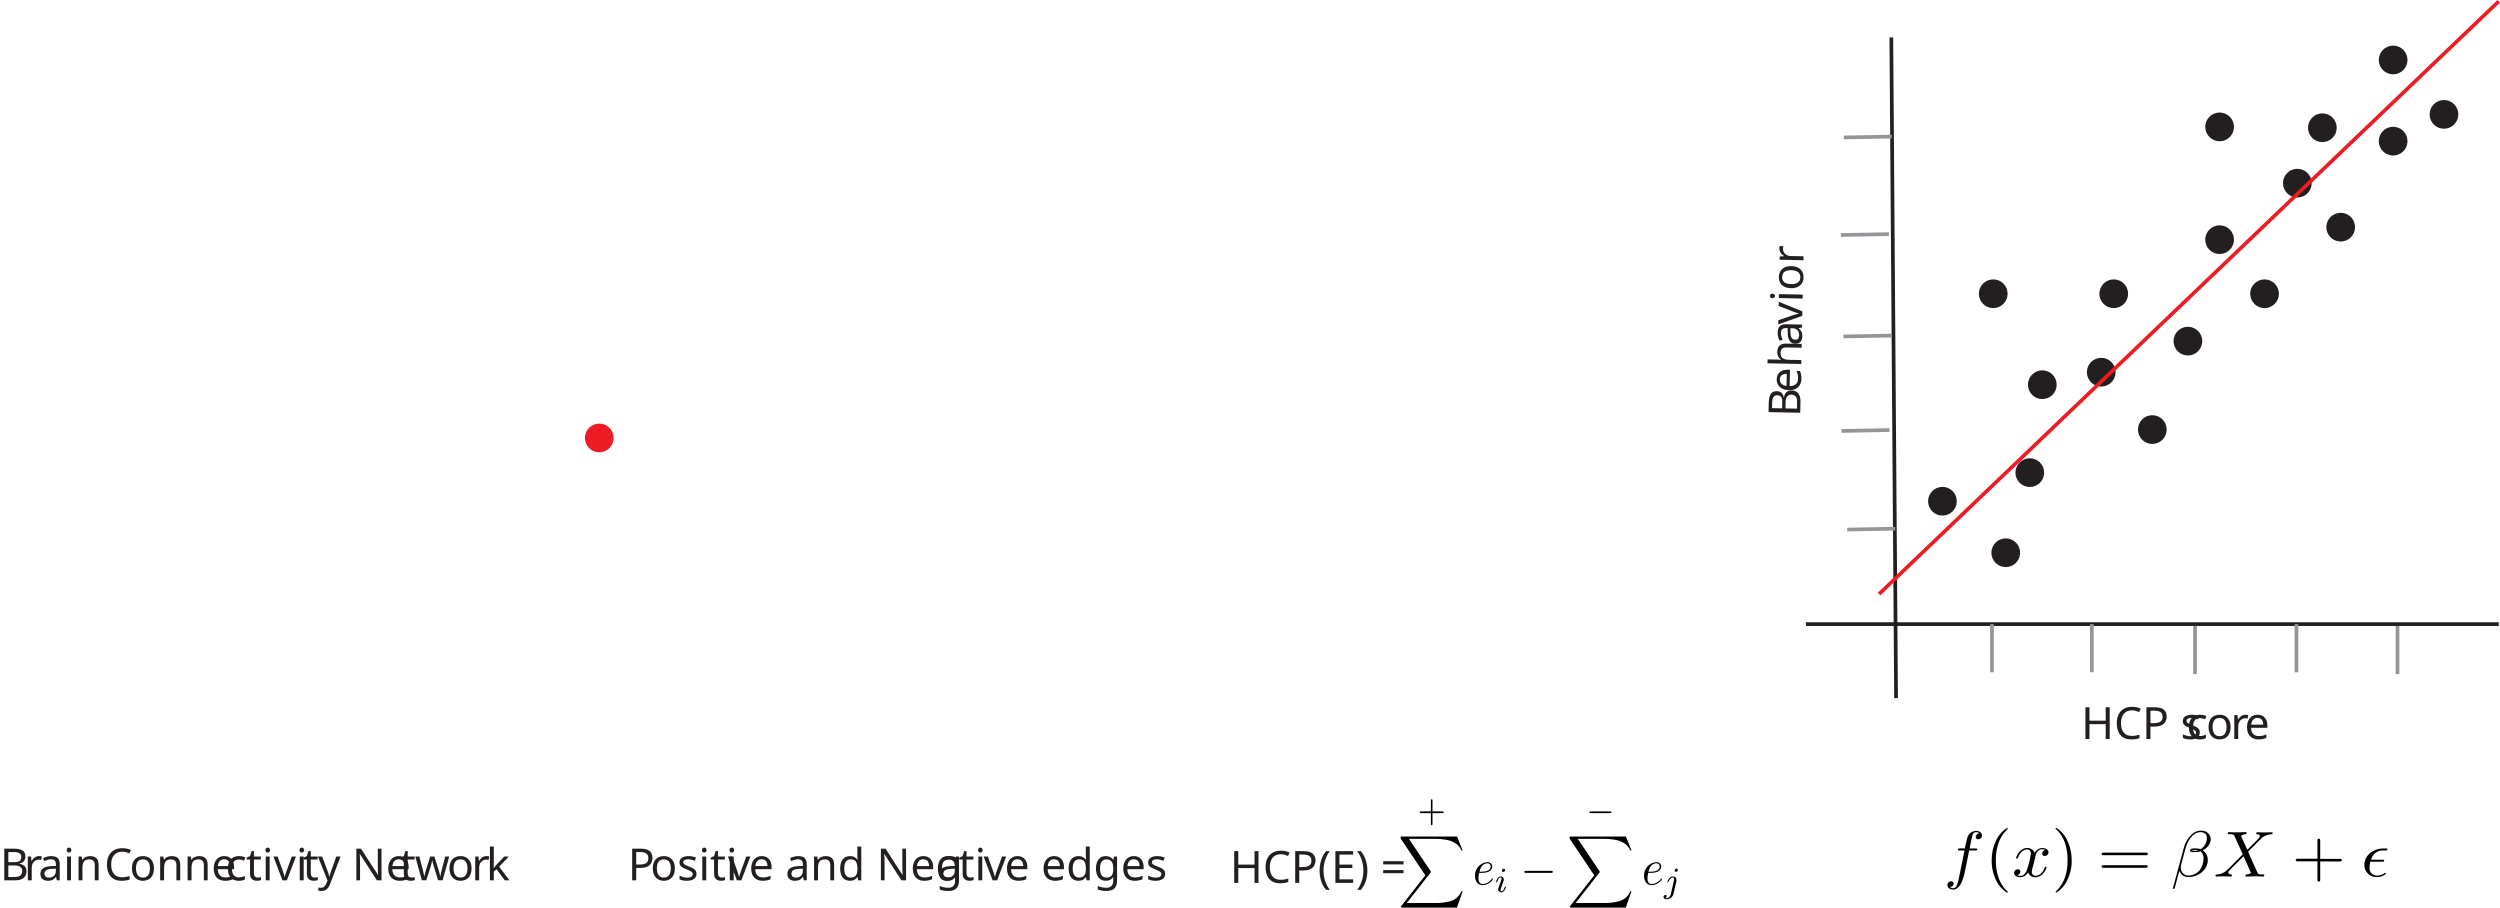
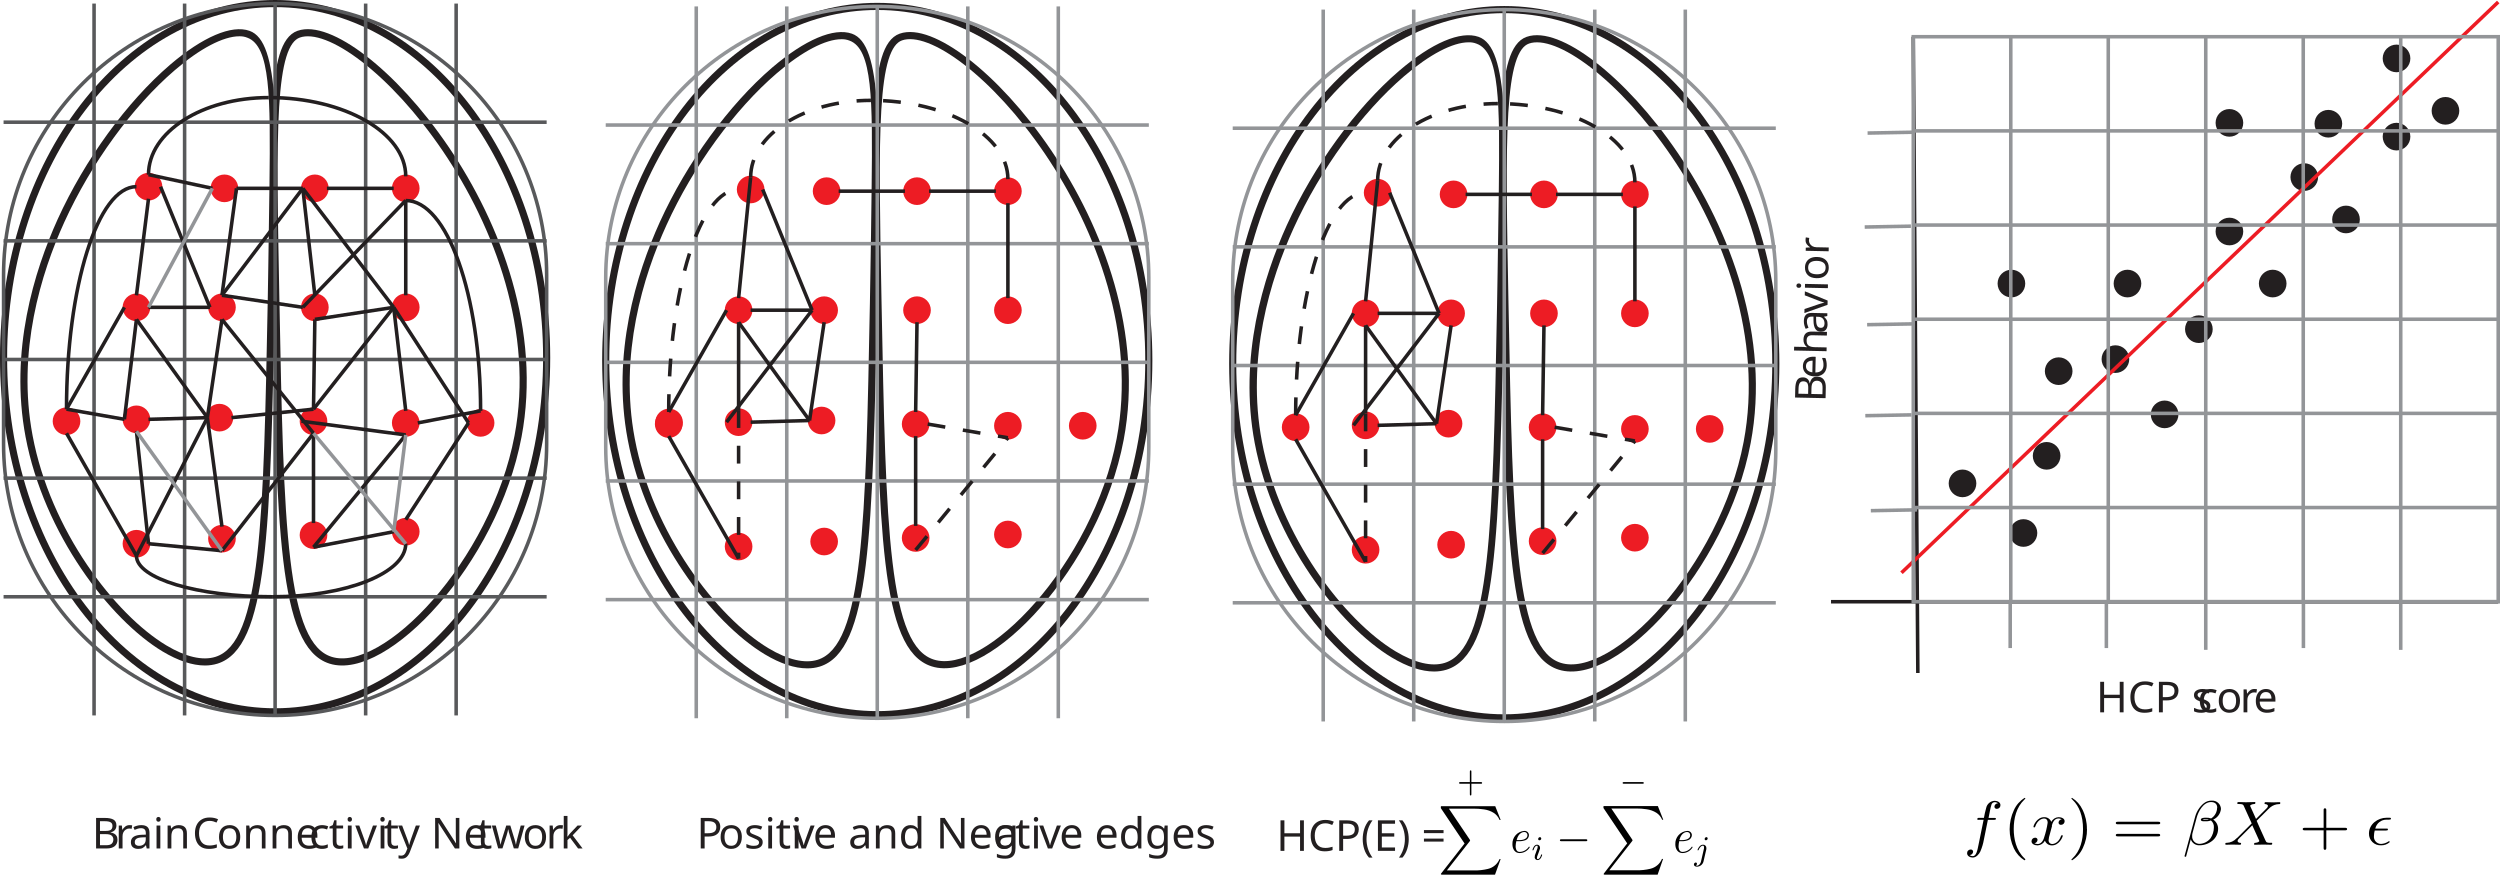
- <svg xmlns="http://www.w3.org/2000/svg" viewBox="0 0 675.4 245.15">
+ <svg xmlns="http://www.w3.org/2000/svg" viewBox="0 0 701.36 245.34">
  <defs>
-     <style>.cls-1,.cls-3,.cls-6{fill:none;}.cls-2{fill:#ed1c24;stroke:#ed1c24;}.cls-2,.cls-3,.cls-4,.cls-5,.cls-6{stroke-miterlimit:10;}.cls-3,.cls-4{stroke:#231f20;}.cls-4,.cls-5,.cls-7{fill:#231f20;}.cls-5,.cls-6{stroke:#939598;}.cls-7{font-size:12px;font-family:MyriadPro-Regular, Myriad Pro;}.cls-8{letter-spacing:0em;}.cls-9{letter-spacing:-0.01em;}.cls-10{letter-spacing:-0.01em;}.cls-11{letter-spacing:-0.01em;}.cls-12{letter-spacing:0em;}.cls-13{letter-spacing:0em;}.cls-14{letter-spacing:0em;}.cls-15{letter-spacing:-0.01em;}.cls-16{letter-spacing:0.01em;}.cls-17{letter-spacing:0.01em;}.cls-18{letter-spacing:0.01em;}.cls-19{letter-spacing:0em;}.cls-20{letter-spacing:-0.02em;}.cls-21{letter-spacing:0em;}.cls-22{letter-spacing:0em;}.cls-23{clip-path:url(#clip-path);}.cls-24{clip-path:url(#clip-path-2);}</style>
+     <style>.cls-1,.cls-25,.cls-27,.cls-28,.cls-3,.cls-6{fill:none;}.cls-2{fill:#ed1c24;stroke:#ed1c24;}.cls-2,.cls-25,.cls-27,.cls-28,.cls-3,.cls-4,.cls-5,.cls-6{stroke-miterlimit:10;}.cls-25,.cls-27,.cls-3,.cls-4{stroke:#231f20;}.cls-26,.cls-4,.cls-5,.cls-7{fill:#231f20;}.cls-5,.cls-6{stroke:#939598;}.cls-7{font-size:12px;font-family:MyriadPro-Regular, Myriad Pro;}.cls-8{letter-spacing:0em;}.cls-9{letter-spacing:-0.01em;}.cls-10{letter-spacing:-0.01em;}.cls-11{letter-spacing:-0.01em;}.cls-12{letter-spacing:0em;}.cls-13{letter-spacing:0em;}.cls-14{letter-spacing:0em;}.cls-15{letter-spacing:-0.01em;}.cls-16{letter-spacing:0.01em;}.cls-17{letter-spacing:0.01em;}.cls-18{letter-spacing:0.01em;}.cls-19{letter-spacing:0em;}.cls-20{letter-spacing:-0.02em;}.cls-21{letter-spacing:0em;}.cls-22{letter-spacing:0em;}.cls-23{clip-path:url(#clip-path);}.cls-24{clip-path:url(#clip-path-2);}.cls-25{stroke-width:2px;}.cls-27{stroke-dasharray:5;}.cls-28{stroke:#58595b;}</style>
    <clipPath id="clip-path">
-       <rect class="cls-1" x="378.29" y="215.85" width="75.33" height="29.3" />
+       <rect class="cls-1" x="404.09" y="216.05" width="75.33" height="29.3" />
    </clipPath>
    <clipPath id="clip-path-2">
-       <rect class="cls-1" x="525.92" y="223.32" width="119.49" height="18.02" />
+       <rect class="cls-1" x="551.72" y="223.52" width="119.49" height="18.02" />
    </clipPath>
  </defs>
  <g id="Layer_2" data-name="Layer 2">
    <g id="Layer_1-2" data-name="Layer 1">
-       <circle class="cls-2" cx="161.9" cy="118.32" r="3.38" />
-       <line class="cls-3" x1="510.96" y1="10.1" x2="512.24" y2="188.61" />
-       <line class="cls-3" x1="487.88" y1="168.61" x2="675.06" y2="168.61" />
-       <circle class="cls-4" cx="538.49" cy="79.36" r="3.38" />
-       <circle class="cls-4" cx="567.67" cy="100.55" r="3.38" />
-       <circle class="cls-4" cx="632.36" cy="61.37" r="3.38" />
-       <circle class="cls-4" cx="620.65" cy="49.48" r="3.38" />
-       <circle class="cls-4" cx="599.65" cy="64.75" r="3.38" />
-       <circle class="cls-4" cx="548.37" cy="127.69" r="3.38" />
-       <circle class="cls-4" cx="524.77" cy="135.41" r="3.38" />
-       <circle class="cls-4" cx="591.08" cy="92.16" r="3.38" />
-       <circle class="cls-4" cx="571.05" cy="79.36" r="3.38" />
-       <circle class="cls-4" cx="551.75" cy="103.93" r="3.38" />
-       <circle class="cls-4" cx="581.47" cy="116.05" r="3.38" />
-       <circle class="cls-4" cx="599.65" cy="34.28" r="3.38" />
-       <circle class="cls-4" cx="660.26" cy="30.9" r="3.38" />
-       <circle class="cls-4" cx="611.79" cy="79.36" r="3.38" />
-       <circle class="cls-4" cx="646.53" cy="16.2" r="3.38" />
-       <circle class="cls-4" cx="541.87" cy="149.33" r="3.38" />
-       <circle class="cls-4" cx="627.41" cy="34.51" r="3.38" />
-       <circle class="cls-4" cx="646.53" cy="38.13" r="3.38" />
-       <line class="cls-2" x1="675.06" y1="0.36" x2="507.65" y2="160.49" />
-       <line class="cls-5" x1="511.11" y1="36.9" x2="498.14" y2="37.13" />
-       <line class="cls-5" x1="512.02" y1="142.83" x2="499.05" y2="143.07" />
-       <line class="cls-5" x1="510.47" y1="116.19" x2="497.5" y2="116.42" />
-       <line class="cls-5" x1="510.98" y1="90.66" x2="498.01" y2="90.9" />
-       <line class="cls-5" x1="510.3" y1="63.25" x2="497.33" y2="63.49" />
-       <line class="cls-6" x1="538.15" y1="168.61" x2="538.15" y2="181.62" />
-       <line class="cls-6" x1="620.41" y1="168.61" x2="620.41" y2="181.62" />
-       <line class="cls-6" x1="647.71" y1="169.12" x2="647.71" y2="182.12" />
-       <line class="cls-6" x1="593.01" y1="169.11" x2="593.01" y2="182.12" />
-       <line class="cls-6" x1="565.13" y1="168.61" x2="565.13" y2="181.62" />
-       <text class="cls-7" transform="translate(486.33 112.67) rotate(-88.8)">
+       <circle class="cls-2" cx="187.7" cy="118.52" r="3.38" />
+       <line class="cls-3" x1="536.76" y1="10.3" x2="538.04" y2="188.81" />
+       <line class="cls-3" x1="513.68" y1="168.81" x2="700.86" y2="168.81" />
+       <circle class="cls-4" cx="564.29" cy="79.55" r="3.38" />
+       <circle class="cls-4" cx="593.47" cy="100.75" r="3.38" />
+       <circle class="cls-4" cx="658.16" cy="61.57" r="3.38" />
+       <circle class="cls-4" cx="646.45" cy="49.68" r="3.38" />
+       <circle class="cls-4" cx="625.45" cy="64.95" r="3.38" />
+       <circle class="cls-4" cx="574.17" cy="127.88" r="3.38" />
+       <circle class="cls-4" cx="550.57" cy="135.61" r="3.38" />
+       <circle class="cls-4" cx="616.88" cy="92.35" r="3.38" />
+       <circle class="cls-4" cx="596.85" cy="79.55" r="3.38" />
+       <circle class="cls-4" cx="577.55" cy="104.13" r="3.38" />
+       <circle class="cls-4" cx="607.27" cy="116.25" r="3.38" />
+       <circle class="cls-4" cx="625.45" cy="34.47" r="3.38" />
+       <circle class="cls-4" cx="686.06" cy="31.09" r="3.38" />
+       <circle class="cls-4" cx="637.59" cy="79.55" r="3.38" />
+       <circle class="cls-4" cx="672.33" cy="16.39" r="3.38" />
+       <circle class="cls-4" cx="567.67" cy="149.53" r="3.38" />
+       <circle class="cls-4" cx="653.21" cy="34.71" r="3.38" />
+       <circle class="cls-4" cx="672.33" cy="38.33" r="3.38" />
+       <line class="cls-2" x1="700.86" y1="0.56" x2="533.45" y2="160.69" />
+       <line class="cls-5" x1="536.91" y1="37.09" x2="523.94" y2="37.33" />
+       <line class="cls-5" x1="537.82" y1="143.03" x2="524.85" y2="143.27" />
+       <line class="cls-5" x1="536.27" y1="116.39" x2="523.3" y2="116.62" />
+       <line class="cls-5" x1="536.78" y1="90.86" x2="523.81" y2="91.09" />
+       <line class="cls-5" x1="536.1" y1="63.45" x2="523.13" y2="63.69" />
+       <line class="cls-6" x1="563.95" y1="168.81" x2="563.95" y2="181.81" />
+       <line class="cls-6" x1="646.21" y1="168.81" x2="646.21" y2="181.81" />
+       <line class="cls-6" x1="673.51" y1="169.31" x2="673.51" y2="182.32" />
+       <line class="cls-6" x1="618.81" y1="169.31" x2="618.81" y2="182.31" />
+       <line class="cls-6" x1="590.93" y1="168.81" x2="590.93" y2="181.81" />
+       <text class="cls-7" transform="translate(512.13 112.86) rotate(-88.8)">
        <tspan class="cls-8">B</tspan>
        <tspan x="6.55" y="0">eh</tspan>
        <tspan class="cls-9" x="19.22" y="0">a</tspan>
        <tspan x="24.91" y="0">vior</tspan>
      </text>
-       <text class="cls-7" transform="translate(562.24 199.64)">HCP s<tspan class="cls-10" x="28.46" y="0">c</tspan>
+       <text class="cls-7" transform="translate(588.04 199.84)">HCP s<tspan class="cls-10" x="28.46" y="0">c</tspan>
        <tspan x="33.77" y="0">o</tspan>
        <tspan class="cls-11" x="40.36" y="0">r</tspan>
        <tspan class="cls-12" x="44.16" y="0">e</tspan>
      </text>
-       <text class="cls-7" transform="translate(0 237.83)">B<tspan class="cls-13" x="6.5" y="0">r</tspan>
+       <text class="cls-7" transform="translate(25.8 238.03)">B<tspan class="cls-13" x="6.5" y="0">r</tspan>
        <tspan class="cls-14" x="10.37" y="0">ain </tspan>
        <tspan class="cls-15" x="28.16" y="0">C</tspan>
        <tspan x="34.99" y="0">onne</tspan>
        <tspan class="cls-16" x="60.91" y="0">c</tspan>
        <tspan x="66.44" y="0">tivi</tspan>
        <tspan class="cls-17" x="81.8" y="0">t</tspan>
        <tspan x="85.88" y="0">y Ne</tspan>
        <tspan class="cls-18" x="107.99" y="0">t</tspan>
        <tspan class="cls-11" x="112.07" y="0">w</tspan>
        <tspan x="120.78" y="0">o</tspan>
        <tspan class="cls-19" x="127.37" y="0">r</tspan>
        <tspan x="131.34" y="0">k</tspan>
      </text>
-       <text class="cls-7" transform="translate(169.63 237.83)">
+       <text class="cls-7" transform="translate(195.43 238.03)">
        <tspan class="cls-20">P</tspan>
        <tspan x="6.08" y="0">ositi</tspan>
        <tspan class="cls-11" x="27.01" y="0">v</tspan>
        <tspan class="cls-21" x="32.66" y="0">e and Neg</tspan>
        <tspan class="cls-22" x="83.59" y="0">a</tspan>
        <tspan class="cls-21" x="89.33" y="0">ti</tspan>
        <tspan class="cls-11" x="96.11" y="0">v</tspan>
        <tspan class="cls-21" x="101.76" y="0">e edges</tspan>
      </text>
-       <text class="cls-7" transform="translate(332.28 238.51)">HCP(E) =</text>
+       <text class="cls-7" transform="translate(358.08 238.71)">HCP(E) =</text>
      <g class="cls-23">
-         <path d="M387,219.68h2.69c.12,0,.33,0,.33-.23s-.21-.24-.33-.24H387v-2.94c0-.12,0-.35-.21-.35s-.22.22-.22.35v2.94h-2.69c-.12,0-.33,0-.33.23s.21.24.33.24h2.69v2.93c0,.13,0,.36.21.36s.22-.22.22-.36v-2.93" />
-         <path d="M393.63,245.15l1.52-4.39h-.31a4.66,4.66,0,0,1-3.27,2.77,14.58,14.58,0,0,1-3.92.42h-7.59l6.41-8.18c.09-.11.11-.15.11-.22s0-.07-.09-.2l-5.86-8.73h6.9a16.62,16.62,0,0,1,2.94.22,6.71,6.71,0,0,1,2.77,1,4.32,4.32,0,0,1,1.6,1.94h.31L393.63,226H378.75c-.29,0-.3,0-.34.1s0,.3,0,.45l6.66,9.92-6.52,8.32c-.13.16-.13.23-.13.24s.12.16.34.16h14.88" />
-         <path d="M399.68,235.5c.49-2.08,1.78-2.28,2.11-2.28a.85.85,0,0,1,.93.86c0,1.42-2,1.42-2.53,1.42h-.51m.59.31a5.2,5.2,0,0,0,1.92-.32,1.58,1.58,0,0,0,.95-1.41,1.22,1.22,0,0,0-1.35-1.16,3.58,3.58,0,0,0-3.3,3.72c0,1.4.75,2.48,2,2.48a3.34,3.34,0,0,0,2.86-1.61.18.18,0,0,0-.15-.18c-.07,0-.09,0-.17.13a3.16,3.16,0,0,1-2.52,1.36c-1,0-1.09-1.15-1.09-1.59a6.32,6.32,0,0,1,.2-1.42Z" />
-         <path d="M404.82,239.87a1.57,1.57,0,0,0-.08.41.81.81,0,0,0,.84.81c.87,0,1.26-1.32,1.26-1.46a.12.12,0,0,0-.14-.13c-.12,0-.13.06-.17.16-.2.77-.59,1.16-.93,1.16-.17,0-.22-.12-.22-.33a1.74,1.74,0,0,1,.14-.62l.28-.76c.08-.23.4-1.1.43-1.21a1.13,1.13,0,0,0,.06-.31.81.81,0,0,0-.84-.81c-.87,0-1.27,1.3-1.27,1.46s.12.12.15.12.13,0,.16-.15c.22-.82.61-1.17.94-1.17.14,0,.22.08.22.34a2.88,2.88,0,0,1-.28,1l-.55,1.53m1.79-4.85a.35.35,0,0,0-.35-.37.54.54,0,0,0-.49.53.35.35,0,0,0,.35.36A.54.54,0,0,0,406.61,235Z" />
-         <path d="M419.07,235.82c.21,0,.44,0,.44-.27s-.23-.28-.44-.28h-6.81c-.21,0-.44,0-.44.28s.23.27.44.27h6.81" />
-         <path d="M435,219.68c.14,0,.35,0,.35-.23s-.2-.24-.35-.24h-5.23c-.14,0-.35,0-.35.23s.2.24.35.24H435" />
-         <path d="M439.25,245.15l1.52-4.39h-.31a4.66,4.66,0,0,1-3.27,2.77,14.58,14.58,0,0,1-3.92.42h-7.59l6.41-8.18c.09-.11.11-.15.11-.22a.37.37,0,0,0-.08-.2l-5.87-8.73h6.9a16.62,16.62,0,0,1,2.94.22,6.66,6.66,0,0,1,2.77,1,4.32,4.32,0,0,1,1.6,1.94h.31L439.25,226H424.38c-.29,0-.31,0-.34.1a2.64,2.64,0,0,0,0,.45l6.66,9.92-6.52,8.32c-.12.16-.12.23-.12.24s.11.16.34.16h14.87" />
-         <path d="M445.33,235.5c.49-2.08,1.79-2.28,2.12-2.28a.85.85,0,0,1,.93.86c0,1.42-2,1.42-2.53,1.42h-.52m.59.31a5.21,5.21,0,0,0,1.93-.32,1.57,1.57,0,0,0,.94-1.41,1.21,1.21,0,0,0-1.34-1.16,3.58,3.58,0,0,0-3.3,3.72c0,1.4.74,2.48,2,2.48a3.32,3.32,0,0,0,2.85-1.61.18.18,0,0,0-.15-.18c-.06,0-.09,0-.16.13a3.18,3.18,0,0,1-2.52,1.36c-1,0-1.09-1.15-1.09-1.59a6.32,6.32,0,0,1,.2-1.42Z" />
-         <path d="M451.42,241.46c-.15.66-.62,1.22-1.14,1.22a.78.78,0,0,1-.31-.06.55.55,0,0,0,.3-.49.34.34,0,0,0-.35-.35.54.54,0,0,0-.5.56c0,.37.35.6.87.6a1.92,1.92,0,0,0,1.83-1.51l.79-3.42a1.06,1.06,0,0,0,0-.33.89.89,0,0,0-.94-.9c-1,0-1.53,1.33-1.53,1.46s.12.12.15.12.11,0,.17-.17c.22-.55.68-1.15,1.19-1.15.22,0,.3.17.3.47a1.72,1.72,0,0,1,0,.29l-.84,3.66m1.86-6.44a.36.36,0,0,0-.35-.37.54.54,0,0,0-.49.53.35.35,0,0,0,.35.36A.55.55,0,0,0,453.28,235Z" />
+         <path d="M412.79,219.88h2.68c.12,0,.33,0,.33-.23s-.2-.24-.33-.24h-2.68v-2.94c0-.12,0-.35-.21-.35s-.22.22-.22.35v2.94h-2.7c-.11,0-.33,0-.33.23s.21.24.33.24h2.7v2.93c0,.13,0,.36.21.36s.22-.22.22-.36v-2.93" />
+         <path d="M419.43,245.34,421,241h-.31a4.7,4.7,0,0,1-3.27,2.77,15.07,15.07,0,0,1-3.92.42h-7.59l6.41-8.18c.09-.11.11-.15.11-.22s0-.07-.08-.21l-5.87-8.72h6.9a18.52,18.52,0,0,1,2.94.21,6.81,6.81,0,0,1,2.77,1,4.36,4.36,0,0,1,1.6,1.95H421l-1.52-3.85H404.56c-.29,0-.31,0-.34.09a2.83,2.83,0,0,0,0,.46l6.66,9.92L404.34,245c-.12.16-.12.23-.12.24s.11.15.34.15h14.87" />
+         <path d="M425.48,235.7c.49-2.08,1.79-2.29,2.11-2.29a.86.86,0,0,1,.93.87c0,1.42-2,1.42-2.53,1.42h-.51m.59.3a5.17,5.17,0,0,0,1.93-.31,1.57,1.57,0,0,0,.94-1.41,1.22,1.22,0,0,0-1.35-1.17,3.59,3.59,0,0,0-3.29,3.73c0,1.4.74,2.48,2,2.48a3.32,3.32,0,0,0,2.86-1.62c0-.08-.08-.18-.15-.18s-.09,0-.17.14A3.15,3.15,0,0,1,426.3,239c-1,0-1.1-1.15-1.1-1.59a6.37,6.37,0,0,1,.2-1.43Z" />
+         <path d="M430.62,240.07a1.57,1.57,0,0,0-.08.4.82.82,0,0,0,.84.82c.88,0,1.26-1.32,1.26-1.47a.12.12,0,0,0-.14-.12c-.12,0-.13.06-.17.16-.2.77-.58,1.16-.93,1.16-.17,0-.22-.13-.22-.34a1.87,1.87,0,0,1,.14-.61c.09-.26.19-.51.29-.76s.39-1.1.43-1.22a1.57,1.57,0,0,0,0-.3.82.82,0,0,0-.84-.82c-.86,0-1.27,1.3-1.27,1.47s.12.12.15.12.13-.05.16-.15c.23-.82.61-1.17.94-1.17.14,0,.22.08.22.34a2.93,2.93,0,0,1-.27.95l-.56,1.54m1.79-4.86a.35.35,0,0,0-.35-.36.55.55,0,0,0-.49.53.35.35,0,0,0,.35.36A.54.54,0,0,0,432.41,235.21Z" />
+         <path d="M444.87,236c.21,0,.44,0,.44-.28s-.23-.27-.44-.27h-6.81c-.21,0-.44,0-.44.27s.23.28.44.28h6.81" />
+         <path d="M460.8,219.88c.15,0,.36,0,.36-.23s-.21-.24-.36-.24h-5.23c-.14,0-.35,0-.35.23s.2.24.35.24h5.23" />
+         <path d="M465.05,245.34l1.52-4.38h-.31a4.68,4.68,0,0,1-3.27,2.77,15.07,15.07,0,0,1-3.92.42h-7.58l6.4-8.18c.09-.11.11-.15.11-.22s0-.07-.08-.21l-5.87-8.72H459a18.52,18.52,0,0,1,2.94.21,6.81,6.81,0,0,1,2.77,1,4.3,4.3,0,0,1,1.6,1.95h.31l-1.52-3.85H450.18c-.29,0-.3,0-.34.09a2.83,2.83,0,0,0,0,.46l6.66,9.92L450,245c-.12.16-.12.23-.12.24s.11.15.34.15h14.87" />
+         <path d="M471.13,235.7c.5-2.08,1.79-2.29,2.12-2.29a.86.86,0,0,1,.93.87c0,1.42-2,1.42-2.53,1.42h-.52m.6.3a5.15,5.15,0,0,0,1.92-.31,1.58,1.58,0,0,0,1-1.41,1.22,1.22,0,0,0-1.35-1.17,3.59,3.59,0,0,0-3.3,3.73c0,1.4.74,2.48,2,2.48a3.3,3.3,0,0,0,2.85-1.62c0-.08-.07-.18-.15-.18s-.08,0-.16.14A3.17,3.17,0,0,1,472,239c-1,0-1.09-1.15-1.09-1.59a6.37,6.37,0,0,1,.2-1.43Z" />
+         <path d="M477.22,241.66c-.15.66-.62,1.21-1.13,1.21a1.07,1.07,0,0,1-.32-.05.56.56,0,0,0,.3-.49.34.34,0,0,0-.34-.36.55.55,0,0,0-.51.57c0,.36.35.6.87.6a1.92,1.92,0,0,0,1.83-1.51l.79-3.42a1.13,1.13,0,0,0,0-.34.9.9,0,0,0-.93-.9c-1,0-1.54,1.33-1.54,1.47s.12.12.15.12.11,0,.17-.17c.22-.56.68-1.15,1.19-1.15.22,0,.3.16.3.47a1.72,1.72,0,0,1,0,.29l-.84,3.66m1.86-6.45a.35.35,0,0,0-.35-.36.54.54,0,0,0-.49.53.35.35,0,0,0,.35.36A.54.54,0,0,0,479.08,235.21Z" />
      </g>
      <g class="cls-24">
-         <path d="M532,229.77h1.61c.38,0,.57,0,.57-.35,0-.2-.19-.2-.51-.2h-1.56l.4-2a15.13,15.13,0,0,1,.45-1.82,1,1,0,0,1,.88-.59,1.48,1.48,0,0,1,.92.31,1,1,0,0,0-1,1,.63.63,0,0,0,.7.61,1,1,0,0,0,1-1.05c0-.81-.86-1.21-1.63-1.21a2.54,2.54,0,0,0-2.38,2,27.45,27.45,0,0,0-.62,2.74h-1.29c-.36,0-.56,0-.56.34s.16.21.52.21h1.24l-1.41,6.91c-.34,1.7-.65,3.29-1.63,3.29a1.4,1.4,0,0,1-.9-.32,1,1,0,0,0,1-.94.63.63,0,0,0-.69-.61,1,1,0,0,0-1,1.05c0,.78.82,1.2,1.59,1.2,1,0,1.78-1,2.12-1.7a14.76,14.76,0,0,0,1.05-3.34l1.12-5.54" />
-         <path d="M542.45,241c0-.05,0-.08-.32-.38-2.34-2.2-2.94-5.51-2.94-8.19,0-3,.72-6.09,3-8.27.24-.21.24-.25.24-.3a.16.16,0,0,0-.18-.18,7.75,7.75,0,0,0-3,3.42,11.89,11.89,0,0,0-1.18,5.33,12,12,0,0,0,1.23,5.46,7.79,7.79,0,0,0,2.93,3.29.16.16,0,0,0,.18-.18" />
-         <path d="M549.81,231.48c.12-.45.55-2.06,1.86-2.06a2,2,0,0,1,.94.22,1,1,0,0,0-.9,1,.63.63,0,0,0,.71.61,1,1,0,0,0,1-1c0-.91-1.1-1.16-1.74-1.16a2.42,2.42,0,0,0-2,1.33,2.09,2.09,0,0,0-2-1.33c-2,0-3,2.26-3,2.7,0,.17.19.17.23.17s.2,0,.24-.19c.64-1.86,1.87-2.29,2.51-2.29.36,0,1,.15,1,1.17a24.36,24.36,0,0,1-1,4.16c-.3,1.09-1,1.82-1.78,1.82a2,2,0,0,1-.94-.22,1,1,0,0,0,.88-.95.62.62,0,0,0-.69-.61,1,1,0,0,0-1,1c0,.81.94,1.16,1.76,1.16a2.48,2.48,0,0,0,2-1.33,2.05,2.05,0,0,0,2,1.33c1.93,0,3-2.26,3-2.7,0-.17-.17-.17-.22-.17s-.21.07-.25.19c-.62,1.87-1.89,2.29-2.49,2.29a1,1,0,0,1-1-1.15,6.2,6.2,0,0,1,.32-1.54l.63-2.4" />
-         <path d="M559.67,232.39a12.07,12.07,0,0,0-1.24-5.46,7.73,7.73,0,0,0-2.92-3.29.18.18,0,0,0-.19.18c0,.05,0,.09.36.4,1.83,1.73,2.9,4.52,2.9,8.17,0,3-.69,6.07-3,8.28-.24.21-.24.24-.24.29a.18.18,0,0,0,.19.18,7.83,7.83,0,0,0,3-3.41,12.1,12.1,0,0,0,1.18-5.34" />
-         <path d="M579.62,234.44c.26,0,.61,0,.61-.35s-.35-.35-.63-.35H568.41c-.28,0-.64,0-.64.35s.36.35.62.35h11.23m0-3.4c.28,0,.63,0,.63-.35s-.35-.35-.61-.35H568.39c-.26,0-.62,0-.62.35s.36.35.64.35Z" />
-         <path d="M596.22,226.41a3.6,3.6,0,0,1-1.68,3,4.08,4.08,0,0,0-1.45-.21c-.39,0-1.44,0-1.44.56s1,.44,1.29.44a3.43,3.43,0,0,0,1.54-.23,2.32,2.32,0,0,1,.83,2,5.4,5.4,0,0,1-.94,3,4.14,4.14,0,0,1-3.06,1.58,2.06,2.06,0,0,1-2.13-2.26,2.73,2.73,0,0,1,.09-.77l1.2-4.43c.41-1.5,1.76-4.28,4-4.28,1.09,0,1.74.54,1.74,1.59m-2.32,3.3a2.28,2.28,0,0,1-.9.13,2.61,2.61,0,0,1-.82-.07c0-.18.71-.14.91-.14A2.29,2.29,0,0,1,593.9,229.71Zm3.37-2.9a2.42,2.42,0,0,0-2.55-2.4,3.39,3.39,0,0,0-2.26.74,7.45,7.45,0,0,0-2.42,3.73l-3,11.1c0,.07.07.18.22.18s.21,0,.23-.09l1.31-4.83a2.45,2.45,0,0,0,2.55,1.7,5.69,5.69,0,0,0,3.62-1.38,4.32,4.32,0,0,0,1.5-3.22,3.13,3.13,0,0,0-1.37-2.61A3.68,3.68,0,0,0,597.27,226.81Z" />
-         <path d="M607.12,229.57l-1.58-3.48c0-.14-.09-.21-.09-.22s.32-.44,1.11-.51c.18,0,.37,0,.37-.33s-.23-.21-.28-.21c-.77,0-1.58.05-2.36.05-.47,0-1.63-.05-2.1-.05-.11,0-.34,0-.34.35,0,.19.19.19.43.19,1.13,0,1.24.17,1.41.56l2.21,4.88-3.95,4-.25.19a3.88,3.88,0,0,1-2.75,1.26c-.25,0-.41,0-.41.35,0,0,0,.2.24.2.56,0,1.18-.06,1.76-.06s1.42.06,2.1.06c.11,0,.34,0,.34-.35,0-.18-.19-.2-.23-.2s-.75-.05-.75-.54c0-.28.28-.56.51-.79l1.91-1.89,1.69-1.71,1.89,4.18a1.23,1.23,0,0,1,.09.25c0,.14-.35.43-1.09.5-.2,0-.37,0-.37.34s.21.21.28.21c.53,0,1.84-.06,2.36-.06s1.61.06,2.08.06c.13,0,.36,0,.36-.34s-.19-.21-.34-.21c-1.25,0-1.29-.07-1.61-.77-.73-1.62-2-4.35-2.42-5.4,1.28-1.23,3.24-3.31,3.84-3.8a4,4,0,0,1,2.38-.89c.25,0,.42,0,.42-.35,0,0,0-.19-.25-.19-.56,0-1.18.05-1.76.05s-1.4-.05-2.08-.05c-.11,0-.35,0-.35.35,0,.12.09.17.22.19s.75,0,.75.54a1,1,0,0,1-.36.63l-3,3" />
-         <path d="M626.83,232.74h5.22c.27,0,.62,0,.62-.35s-.35-.35-.62-.35h-5.22v-4.9c0-.24,0-.57-.38-.57s-.37.33-.37.57V232h-5.25c-.26,0-.62,0-.62.35s.36.35.62.35h5.25v4.9c0,.25,0,.58.37.58s.38-.33.38-.58v-4.9" />
-         <path d="M643.48,232.81c.3,0,.63,0,.63-.3s-.22-.24-.54-.24h-3a3.2,3.2,0,0,1,3.21-2.5h.58c.32,0,.62,0,.62-.3s-.24-.25-.56-.25h-.66c-2.44,0-5,1.75-5,4.43a3.23,3.23,0,0,0,3.4,3.31,3.53,3.53,0,0,0,2.43-.89c0-.06,0-.25-.19-.25s-.07,0-.24.11a3.94,3.94,0,0,1-2,.64,2,2,0,0,1-2-2.27,7.07,7.07,0,0,1,.2-1.49h3.1" />
+         <path d="M557.76,230h1.62c.37,0,.56,0,.56-.35,0-.19-.19-.19-.51-.19h-1.55l.39-2a15.13,15.13,0,0,1,.45-1.82,1,1,0,0,1,.88-.6,1.43,1.43,0,0,1,.92.32,1,1,0,0,0-1,.94.63.63,0,0,0,.69.62,1,1,0,0,0,1-1.06c0-.8-.86-1.2-1.63-1.2a2.53,2.53,0,0,0-2.38,2.05,26.55,26.55,0,0,0-.62,2.74h-1.29c-.36,0-.56,0-.56.33s.17.21.52.21h1.24l-1.41,6.92c-.33,1.69-.65,3.28-1.63,3.28a1.43,1.43,0,0,1-.9-.31,1,1,0,0,0,1-.95.63.63,0,0,0-.69-.61,1,1,0,0,0-1,1.05c0,.79.82,1.21,1.59,1.21,1,0,1.78-1,2.12-1.7a14.92,14.92,0,0,0,1-3.34l1.12-5.55" />
+         <path d="M568.26,241.16s0-.09-.32-.38c-2.35-2.21-3-5.51-3-8.19,0-3.05.72-6.09,3-8.28.25-.21.25-.24.25-.29a.17.17,0,0,0-.19-.18,7.76,7.76,0,0,0-3,3.41,12.7,12.7,0,0,0,0,10.8,7.79,7.79,0,0,0,2.93,3.29.17.17,0,0,0,.19-.18" />
+         <path d="M575.62,231.68c.11-.46.54-2.07,1.85-2.07a2,2,0,0,1,.94.23,1,1,0,0,0-.9.95.63.63,0,0,0,.71.61,1,1,0,0,0,1-1c0-.91-1.1-1.15-1.74-1.15a2.42,2.42,0,0,0-2,1.33,2.07,2.07,0,0,0-2-1.33c-2,0-3,2.26-3,2.69,0,.18.19.18.23.18s.2,0,.24-.19c.64-1.86,1.87-2.3,2.51-2.3.36,0,1,.16,1,1.18a24.36,24.36,0,0,1-1,4.16c-.3,1.09-1,1.82-1.78,1.82a1.92,1.92,0,0,1-.94-.23,1,1,0,0,0,.88-.94.62.62,0,0,0-.69-.61,1,1,0,0,0-1,1c0,.81.94,1.16,1.76,1.16a2.48,2.48,0,0,0,2-1.33,2.06,2.06,0,0,0,2,1.33c1.93,0,3-2.26,3-2.7,0-.17-.17-.17-.22-.17s-.21.07-.25.19c-.62,1.87-1.89,2.29-2.49,2.29a1,1,0,0,1-1-1.15,6.2,6.2,0,0,1,.32-1.54l.64-2.4" />
+         <path d="M585.47,232.59a12,12,0,0,0-1.24-5.46,7.73,7.73,0,0,0-2.92-3.29.18.18,0,0,0-.19.18s0,.08.36.4c1.83,1.73,2.9,4.51,2.9,8.17,0,3-.69,6.07-3,8.27-.25.21-.25.25-.25.3a.18.18,0,0,0,.19.18,7.81,7.81,0,0,0,3-3.42,12,12,0,0,0,1.18-5.33" />
+         <path d="M605.42,234.64c.26,0,.61,0,.61-.35s-.35-.35-.63-.35H594.21c-.28,0-.64,0-.64.35s.36.35.62.35h11.23m0-3.4c.28,0,.63,0,.63-.35s-.35-.35-.61-.35H594.19c-.26,0-.62,0-.62.35s.36.35.64.35Z" />
+         <path d="M622,226.61a3.6,3.6,0,0,1-1.68,3,4.06,4.06,0,0,0-1.44-.21c-.4,0-1.45,0-1.45.56s1,.44,1.3.44a3.55,3.55,0,0,0,1.53-.23,2.31,2.31,0,0,1,.83,2,5.43,5.43,0,0,1-.94,3,4.16,4.16,0,0,1-3,1.57A2.05,2.05,0,0,1,615,234.5a2.73,2.73,0,0,1,.09-.77l1.2-4.43c.41-1.5,1.76-4.29,4-4.29,1.09,0,1.74.55,1.74,1.6m-2.32,3.3a2.31,2.31,0,0,1-.9.12A2.35,2.35,0,0,1,618,230c0-.17.71-.14.92-.14A2,2,0,0,1,619.7,229.91Zm3.37-2.9a2.42,2.42,0,0,0-2.54-2.4,3.4,3.4,0,0,0-2.27.74,7.42,7.42,0,0,0-2.42,3.72l-3,11.11c0,.07.08.18.23.18s.2,0,.22-.09l1.31-4.83a2.45,2.45,0,0,0,2.55,1.7,5.69,5.69,0,0,0,3.62-1.38,4.32,4.32,0,0,0,1.5-3.22,3.13,3.13,0,0,0-1.37-2.61A3.66,3.66,0,0,0,623.07,227Z" />
+         <path d="M632.92,229.77l-1.57-3.48a2.45,2.45,0,0,1-.1-.23c0-.1.32-.43,1.11-.5.18,0,.37,0,.37-.34s-.22-.21-.28-.21c-.77,0-1.57.06-2.36.06-.47,0-1.63-.06-2.1-.06-.11,0-.34,0-.34.35,0,.2.19.2.43.2,1.13,0,1.24.17,1.41.56L631.7,231l-4,4-.25.19a3.86,3.86,0,0,1-2.75,1.26c-.25,0-.41,0-.41.35,0,0,0,.19.24.19.56,0,1.18-.05,1.76-.05s1.43.05,2.1.05c.11,0,.34,0,.34-.35,0-.17-.19-.19-.23-.19s-.75,0-.75-.54c0-.28.28-.56.51-.79l1.91-1.89,1.69-1.71,1.89,4.18a1.73,1.73,0,0,1,.09.24c0,.14-.35.44-1.08.51-.21,0-.38,0-.38.33s.21.21.28.21c.53,0,1.84-.05,2.36-.05s1.62.05,2.08.05c.13,0,.36,0,.36-.33s-.19-.21-.34-.21c-1.25,0-1.29-.07-1.61-.77-.73-1.63-2-4.36-2.42-5.41,1.28-1.22,3.25-3.3,3.85-3.79a3.94,3.94,0,0,1,2.38-.89c.24,0,.41,0,.41-.35,0,0,0-.2-.25-.2-.56,0-1.18.06-1.76.06s-1.4-.06-2.08-.06c-.11,0-.35,0-.35.35,0,.13.09.18.22.2s.75.05.75.54a1.06,1.06,0,0,1-.36.63l-3,3" />
+         <path d="M652.63,232.94h5.22c.27,0,.62,0,.62-.35s-.35-.35-.62-.35h-5.22v-4.9c0-.25,0-.58-.38-.58s-.37.33-.37.58v4.9h-5.25c-.26,0-.62,0-.62.35s.36.35.62.35h5.25v4.9c0,.24,0,.58.37.58s.38-.34.38-.58v-4.9" />
+         <path d="M669.28,233c.3,0,.64,0,.64-.3s-.23-.24-.55-.24h-3a3.2,3.2,0,0,1,3.2-2.51h.58c.32,0,.62,0,.62-.29s-.24-.25-.56-.25h-.66c-2.43,0-4.95,1.75-4.95,4.43a3.23,3.23,0,0,0,3.4,3.31,3.47,3.47,0,0,0,2.43-.9s0-.24-.18-.24-.08,0-.25.1a4,4,0,0,1-2,.65,2,2,0,0,1-2-2.27,6.24,6.24,0,0,1,.21-1.49h3.09" />
      </g>
+       <rect class="cls-1" x="536.76" y="10.3" width="164.1" height="158.51" />
+       <rect class="cls-6" x="536.76" y="10.3" width="164.1" height="158.51" />
+       <line class="cls-6" x1="700.86" y1="36.72" x2="536.76" y2="36.72" />
+       <line class="cls-6" x1="700.86" y1="63.14" x2="536.76" y2="63.14" />
+       <line class="cls-6" x1="700.86" y1="89.56" x2="536.76" y2="89.56" />
+       <line class="cls-6" x1="700.86" y1="115.97" x2="536.76" y2="115.97" />
+       <line class="cls-6" x1="700.86" y1="142.39" x2="536.76" y2="142.39" />
+       <line class="cls-6" x1="564.11" y1="168.81" x2="564.11" y2="10.3" />
+       <line class="cls-6" x1="591.46" y1="168.81" x2="591.46" y2="10.3" />
+       <line class="cls-6" x1="618.81" y1="168.81" x2="618.81" y2="10.3" />
+       <line class="cls-6" x1="646.16" y1="168.81" x2="646.16" y2="10.3" />
+       <line class="cls-6" x1="673.51" y1="168.81" x2="673.51" y2="10.3" />
+       <path class="cls-25" d="M428.62,11.28c16.82-5.95,72.63,54.14,61.54,112.82-6.7,35.45-37.29,67.59-52.57,62.82-13.52-4.21-14.15-37-15.38-101.28C421.29,37.91,420.83,14,428.62,11.28Z" />
+       <ellipse class="cls-25" cx="422.01" cy="102.04" rx="76.18" ry="99.35" />
+       <path class="cls-26" d="M402.32,188.39c-3.5,0-7.53-1.33-11.88-3.94-14.8-8.89-33.3-33-38.44-60.16-4.55-24.1,2.4-46.53,9-61.1,7.63-16.75,19.41-32.94,31.53-43.33,9.13-7.83,17.25-11.3,22.29-9.52,8.46,3,8,25.66,7.07,75.31-1.25,65.12-1.87,97.8-16.08,102.23A11.91,11.91,0,0,1,402.32,188.39ZM412,11.87c-4.43,0-10.95,3.39-18.08,9.51-11.9,10.2-23.5,26.15-31,42.64-6.52,14.31-13.35,36.31-8.89,59.9,5,26.59,23.07,50.15,37.5,58.82,5.4,3.24,10.17,4.36,13.78,3.23,12.83-4,13.49-38.22,14.68-100.35,0-1.9.25-11.94.49-32,.29-24.83.26-39-6.23-41.36A5.51,5.51,0,0,0,412,11.87Z" />
+       <rect class="cls-6" x="345.83" y="2.69" width="152.36" height="199.71" rx="76.18" ry="76.18" />
+       <line class="cls-6" x1="345.83" y1="169.11" x2="498.19" y2="169.11" />
+       <line class="cls-6" x1="345.83" y1="135.83" x2="498.19" y2="135.83" />
+       <line class="cls-6" x1="345.83" y1="102.54" x2="498.19" y2="102.54" />
+       <line class="cls-6" x1="345.83" y1="69.26" x2="498.19" y2="69.26" />
+       <line class="cls-6" x1="345.83" y1="35.97" x2="498.19" y2="35.97" />
+       <line class="cls-6" x1="472.8" y1="2.69" x2="472.8" y2="202.4" />
+       <line class="cls-6" x1="447.4" y1="2.69" x2="447.4" y2="202.4" />
+       <line class="cls-6" x1="422.01" y1="2.69" x2="422.01" y2="202.4" />
+       <line class="cls-6" x1="396.61" y1="2.69" x2="396.61" y2="202.4" />
+       <line class="cls-6" x1="371.22" y1="2.69" x2="371.22" y2="202.4" />
+       <circle class="cls-2" cx="386.49" cy="54.06" r="3.38" />
+       <circle class="cls-2" cx="407.79" cy="54.53" r="3.38" />
+       <circle class="cls-2" cx="407.1" cy="87.91" r="3.38" />
+       <circle class="cls-2" cx="406.38" cy="118.86" r="3.38" />
+       <circle class="cls-2" cx="363.49" cy="119.86" r="3.38" />
+       <circle class="cls-2" cx="383.11" cy="154.23" r="3.38" />
+       <circle class="cls-2" cx="383.11" cy="119.33" r="3.38" />
+       <circle class="cls-2" cx="383.11" cy="87.91" r="3.38" />
+       <circle class="cls-2" cx="458.66" cy="150.85" r="3.38" />
+       <circle class="cls-2" cx="458.66" cy="120.33" r="3.38" />
+       <circle class="cls-2" cx="432.77" cy="119.86" r="3.38" />
+       <circle class="cls-2" cx="458.66" cy="54.53" r="3.38" />
+       <circle class="cls-2" cx="458.66" cy="87.91" r="3.38" />
+       <circle class="cls-2" cx="432.77" cy="151.81" r="3.38" />
+       <circle class="cls-2" cx="433.15" cy="54.53" r="3.38" />
+       <circle class="cls-2" cx="433.15" cy="87.91" r="3.38" />
+       <circle class="cls-2" cx="407.1" cy="152.81" r="3.38" />
+       <circle class="cls-2" cx="479.65" cy="120.33" r="3.38" />
+       <line class="cls-3" x1="403.72" y1="87.91" x2="386.49" y2="87.91" />
+       <line class="cls-3" x1="432.77" y1="123.24" x2="432.77" y2="148.43" />
+       <line class="cls-3" x1="403" y1="118.86" x2="386.49" y2="119.33" />
+       <line class="cls-3" x1="455.28" y1="54.53" x2="436.53" y2="54.53" />
+       <line class="cls-3" x1="363.49" y1="116.48" x2="379.72" y2="87.91" />
+       <line class="cls-3" x1="389.87" y1="54.06" x2="403.72" y2="87.91" />
+       <line class="cls-3" x1="458.66" y1="57.91" x2="458.66" y2="84.53" />
+       <line class="cls-1" x1="383.11" y1="157.61" x2="407.1" y2="156.19" />
+       <line class="cls-3" x1="363.49" y1="123.24" x2="383.11" y2="157.61" />
+       <line class="cls-1" x1="432.77" y1="123.24" x2="458.66" y2="123.71" />
+       <line class="cls-27" x1="432.77" y1="155.19" x2="458.66" y2="123.71" />
+       <line class="cls-3" x1="433.15" y1="91.29" x2="432.77" y2="116.48" />
+       <line class="cls-3" x1="407.1" y1="91.29" x2="403" y2="118.86" />
+       <path class="cls-27" d="M363.49,116.48c0-34.5,8.77-62.42,19.62-62.42" />
+       <path class="cls-27" d="M386.49,50.68c0-12,15.08-21.62,33.73-21.62" />
+       <path class="cls-27" d="M458.66,51.15c0-12.21-17.19-22.09-38.44-22.09" />
+       <line class="cls-3" x1="429.77" y1="54.53" x2="411.17" y2="54.53" />
+       <line class="cls-27" x1="436.15" y1="119.86" x2="458.66" y2="123.71" />
+       <line class="cls-3" x1="403.72" y1="87.91" x2="379.72" y2="119.33" />
+       <line class="cls-3" x1="383.11" y1="91.29" x2="403" y2="118.86" />
+       <line class="cls-3" x1="383.11" y1="115.95" x2="383.11" y2="91.29" />
+       <line class="cls-3" x1="386.49" y1="50.68" x2="383.11" y2="84.53" />
+       <path class="cls-27" d="M383.11,116v41.66" />
+       <path class="cls-25" d="M83.79,9.59c16.82-5.95,72.63,54.14,61.54,112.82C138.63,157.86,108,190,92.76,185.23,79.24,181,78.61,148.19,77.38,84,76.46,36.22,76,12.35,83.79,9.59Z" />
+       <ellipse class="cls-25" cx="77.18" cy="100.35" rx="76.18" ry="99.35" />
+       <path class="cls-26" d="M57.49,186.7c-3.49,0-7.53-1.33-11.88-3.94-14.8-8.89-33.3-33-38.43-60.16-4.56-24.1,2.4-46.53,9-61.1,7.63-16.75,19.42-32.94,31.53-43.33C56.87,10.34,65,6.87,70,8.65c8.47,3,8,25.66,7.08,75.31-1.25,65.12-1.88,97.8-16.09,102.23A11.91,11.91,0,0,1,57.49,186.7ZM67.13,10.18c-4.44,0-11,3.39-18.09,9.51-11.9,10.2-23.49,26.15-31,42.64-6.51,14.3-13.35,36.31-8.89,59.9,5,26.59,23.07,50.15,37.5,58.82,5.4,3.24,10.17,4.36,13.78,3.23,12.84-4,13.49-38.22,14.69-100.35,0-1.9.24-11.94.48-32,.29-24.83.26-39-6.23-41.36A5.49,5.49,0,0,0,67.13,10.18Z" />
+       <rect class="cls-28" x="1" y="1" width="152.36" height="199.71" rx="76.18" ry="76.18" />
+       <line class="cls-28" x1="1" y1="167.42" x2="153.36" y2="167.42" />
+       <line class="cls-28" x1="1" y1="134.14" x2="153.36" y2="134.14" />
+       <line class="cls-28" x1="1" y1="100.85" x2="153.36" y2="100.85" />
+       <line class="cls-28" x1="1" y1="67.57" x2="153.36" y2="67.57" />
+       <line class="cls-28" x1="1" y1="34.28" x2="153.36" y2="34.28" />
+       <line class="cls-28" x1="127.97" y1="1" x2="127.97" y2="200.71" />
+       <line class="cls-28" x1="102.58" y1="1" x2="102.58" y2="200.71" />
+       <line class="cls-28" x1="77.18" y1="1" x2="77.18" y2="200.71" />
+       <line class="cls-28" x1="51.79" y1="1" x2="51.79" y2="200.71" />
+       <line class="cls-28" x1="26.39" y1="1" x2="26.39" y2="200.71" />
+       <circle class="cls-2" cx="41.66" cy="52.37" r="3.38" />
+       <circle class="cls-2" cx="62.96" cy="52.84" r="3.38" />
+       <circle class="cls-2" cx="62.27" cy="86.22" r="3.38" />
+       <circle class="cls-2" cx="61.56" cy="117.17" r="3.38" />
+       <circle class="cls-2" cx="18.66" cy="118.17" r="3.38" />
+       <circle class="cls-2" cx="38.28" cy="152.54" r="3.38" />
+       <circle class="cls-2" cx="38.28" cy="117.64" r="3.38" />
+       <circle class="cls-2" cx="38.28" cy="86.22" r="3.38" />
+       <circle class="cls-2" cx="113.83" cy="149.16" r="3.38" />
+       <circle class="cls-2" cx="113.83" cy="118.64" r="3.38" />
+       <circle class="cls-2" cx="87.95" cy="118.17" r="3.38" />
+       <circle class="cls-2" cx="113.83" cy="52.84" r="3.38" />
+       <circle class="cls-2" cx="113.83" cy="86.22" r="3.38" />
+       <circle class="cls-2" cx="87.95" cy="150.12" r="3.38" />
+       <circle class="cls-2" cx="88.33" cy="52.84" r="3.38" />
+       <circle class="cls-2" cx="88.33" cy="86.22" r="3.38" />
+       <circle class="cls-2" cx="62.27" cy="151.12" r="3.38" />
+       <circle class="cls-2" cx="134.83" cy="118.64" r="3.38" />
+       <line class="cls-3" x1="58.89" y1="86.22" x2="41.66" y2="86.22" />
+       <line class="cls-3" x1="87.95" y1="121.55" x2="87.95" y2="146.74" />
+       <line class="cls-3" x1="58.18" y1="117.17" x2="41.66" y2="117.64" />
+       <line class="cls-3" x1="110.45" y1="52.84" x2="91.71" y2="52.84" />
+       <line class="cls-3" x1="18.66" y1="114.79" x2="34.9" y2="86.22" />
+       <line class="cls-3" x1="45.04" y1="52.37" x2="58.89" y2="86.22" />
+       <line class="cls-3" x1="113.83" y1="56.22" x2="113.83" y2="82.84" />
+       <line class="cls-1" x1="38.28" y1="155.92" x2="62.27" y2="154.5" />
+       <line class="cls-3" x1="18.66" y1="121.55" x2="38.28" y2="155.92" />
+       <line class="cls-1" x1="87.95" y1="121.55" x2="113.83" y2="122.02" />
+       <line class="cls-3" x1="87.95" y1="153.5" x2="113.83" y2="122.02" />
+       <line class="cls-3" x1="88.33" y1="89.6" x2="87.95" y2="114.79" />
+       <line class="cls-3" x1="62.27" y1="89.6" x2="58.18" y2="117.17" />
+       <path class="cls-3" d="M18.66,114.79c0-34.5,8.78-62.42,19.62-62.42" />
+       <path class="cls-3" d="M41.66,49c0-12,15.09-21.62,33.73-21.62" />
+       <path class="cls-3" d="M113.83,49.46c0-12.21-17.19-22.09-38.44-22.09" />
+       <line class="cls-3" x1="84.95" y1="52.84" x2="66.34" y2="52.84" />
+       <line class="cls-3" x1="110.45" y1="86.22" x2="88.33" y2="89.6" />
+       <line class="cls-3" x1="84.57" y1="118.17" x2="113.83" y2="122.02" />
+       <line class="cls-3" x1="131.44" y1="118.64" x2="113.83" y2="145.78" />
+       <line class="cls-3" x1="38.28" y1="89.6" x2="58.18" y2="117.17" />
+       <line class="cls-3" x1="34.9" y1="117.64" x2="38.28" y2="89.6" />
+       <line class="cls-3" x1="34.9" y1="117.64" x2="18.66" y2="114.79" />
+       <line class="cls-3" x1="38.28" y1="82.84" x2="41.66" y2="55.75" />
+       <line class="cls-3" x1="62.27" y1="82.84" x2="66.34" y2="52.84" />
+       <line class="cls-3" x1="84.95" y1="86.22" x2="62.27" y2="82.84" />
+       <line class="cls-3" x1="59.58" y1="52.84" x2="41.66" y2="48.99" />
+       <line class="cls-3" x1="113.83" y1="56.22" x2="84.95" y2="86.22" />
+       <line class="cls-3" x1="110.45" y1="86.22" x2="84.95" y2="52.84" />
+       <line class="cls-3" x1="62.27" y1="82.84" x2="84.95" y2="52.84" />
+       <line class="cls-3" x1="88.33" y1="82.84" x2="84.95" y2="52.84" />
+       <line class="cls-3" x1="110.45" y1="86.22" x2="113.83" y2="115.26" />
+       <line class="cls-3" x1="87.95" y1="114.79" x2="110.45" y2="86.22" />
+       <line class="cls-3" x1="131.44" y1="118.64" x2="110.45" y2="86.22" />
+       <line class="cls-3" x1="110.45" y1="149.16" x2="87.95" y2="153.5" />
+       <line class="cls-3" x1="41.66" y1="152.54" x2="62.27" y2="154.5" />
+       <line class="cls-3" x1="58.18" y1="117.17" x2="62.27" y2="147.74" />
+       <line class="cls-3" x1="38.28" y1="121.02" x2="41.66" y2="152.54" />
+       <line class="cls-3" x1="64.94" y1="117.17" x2="87.95" y2="114.79" />
+       <path class="cls-3" d="M134.83,115.26c0-32.63-9.39-59-21-59" />
+       <path class="cls-3" d="M38.28,155.92c0,6.36,17.07,11.5,38.16,11.5" />
+       <path class="cls-3" d="M113.83,152.54c0,8.22-16.72,14.88-37.39,14.88" />
+       <line class="cls-3" x1="62.27" y1="154.5" x2="87.95" y2="121.55" />
+       <line class="cls-3" x1="58.18" y1="117.17" x2="38.28" y2="155.92" />
+       <line class="cls-3" x1="62.27" y1="89.6" x2="87.95" y2="121.55" />
+       <line class="cls-3" x1="117.21" y1="118.64" x2="134.83" y2="115.26" />
+       <line class="cls-6" x1="113.83" y1="152.54" x2="87.95" y2="121.55" />
+       <line class="cls-6" x1="113.83" y1="122.02" x2="110.45" y2="149.16" />
+       <line class="cls-6" x1="41.66" y1="86.22" x2="59.58" y2="52.84" />
+       <line class="cls-6" x1="38.28" y1="121.02" x2="62.27" y2="154.5" />
+       <path class="cls-25" d="M252.72,10.39c16.83-5.95,72.63,54.14,61.54,112.82C307.56,158.66,277,190.8,261.7,186c-13.52-4.22-14.15-37-15.39-101.28C245.4,37,244.94,13.14,252.72,10.39Z" />
+       <ellipse class="cls-25" cx="246.11" cy="101.15" rx="76.18" ry="99.35" />
+       <path class="cls-26" d="M226.42,187.5c-3.49,0-7.53-1.33-11.87-3.94-14.8-8.89-33.31-33-38.44-60.17-4.56-24.1,2.4-46.53,9-61.1,7.62-16.74,19.41-32.94,31.52-43.33C225.8,11.14,233.93,7.67,239,9.45c8.47,3,8,25.65,7.08,75.31C244.79,149.87,244.16,182.55,230,187A11.59,11.59,0,0,1,226.42,187.5ZM236.06,11c-4.43,0-11,3.39-18.08,9.5-11.91,10.21-23.5,26.15-31,42.64-6.52,14.31-13.35,36.32-8.9,59.9,5,26.6,23.08,50.16,37.51,58.82,5.4,3.24,10.16,4.36,13.78,3.24,12.83-4,13.49-38.23,14.68-100.35,0-1.9.25-11.94.48-32,.29-24.83.26-39-6.22-41.36A5.74,5.74,0,0,0,236.06,11Z" />
+       <rect class="cls-6" x="169.93" y="1.8" width="152.36" height="199.71" rx="76.18" ry="76.18" />
+       <line class="cls-6" x1="169.93" y1="168.22" x2="322.3" y2="168.22" />
+       <line class="cls-6" x1="169.93" y1="134.93" x2="322.3" y2="134.93" />
+       <line class="cls-6" x1="169.93" y1="101.65" x2="322.3" y2="101.65" />
+       <line class="cls-6" x1="169.93" y1="68.36" x2="322.3" y2="68.36" />
+       <line class="cls-6" x1="169.93" y1="35.08" x2="322.3" y2="35.08" />
+       <line class="cls-6" x1="296.9" y1="1.8" x2="296.9" y2="201.5" />
+       <line class="cls-6" x1="271.51" y1="1.8" x2="271.51" y2="201.5" />
+       <line class="cls-6" x1="246.11" y1="1.8" x2="246.11" y2="201.5" />
+       <line class="cls-6" x1="220.72" y1="1.8" x2="220.72" y2="201.5" />
+       <line class="cls-6" x1="195.33" y1="1.8" x2="195.33" y2="201.5" />
+       <circle class="cls-2" cx="210.59" cy="53.16" r="3.38" />
+       <circle class="cls-2" cx="231.9" cy="53.63" r="3.38" />
+       <circle class="cls-2" cx="231.21" cy="87.02" r="3.38" />
+       <circle class="cls-2" cx="230.49" cy="117.97" r="3.38" />
+       <circle class="cls-2" cx="187.6" cy="118.97" r="3.38" />
+       <circle class="cls-2" cx="207.21" cy="153.33" r="3.38" />
+       <circle class="cls-2" cx="207.21" cy="118.44" r="3.38" />
+       <circle class="cls-2" cx="207.21" cy="87.02" r="3.38" />
+       <circle class="cls-2" cx="282.76" cy="149.95" r="3.38" />
+       <circle class="cls-2" cx="282.76" cy="119.44" r="3.38" />
+       <circle class="cls-2" cx="256.88" cy="118.97" r="3.38" />
+       <circle class="cls-2" cx="282.76" cy="53.63" r="3.38" />
+       <circle class="cls-2" cx="282.76" cy="87.02" r="3.38" />
+       <circle class="cls-2" cx="256.88" cy="150.92" r="3.38" />
+       <circle class="cls-2" cx="257.26" cy="53.63" r="3.38" />
+       <circle class="cls-2" cx="257.26" cy="87.02" r="3.38" />
+       <circle class="cls-2" cx="231.21" cy="151.92" r="3.38" />
+       <circle class="cls-2" cx="303.76" cy="119.44" r="3.38" />
+       <line class="cls-3" x1="227.83" y1="87.02" x2="210.59" y2="87.02" />
+       <line class="cls-3" x1="256.88" y1="122.35" x2="256.88" y2="147.54" />
+       <line class="cls-3" x1="227.11" y1="117.97" x2="210.59" y2="118.44" />
+       <line class="cls-3" x1="279.38" y1="53.63" x2="260.64" y2="53.63" />
+       <line class="cls-3" x1="187.6" y1="115.59" x2="203.83" y2="87.02" />
+       <line class="cls-3" x1="213.97" y1="53.16" x2="227.83" y2="87.02" />
+       <line class="cls-3" x1="282.76" y1="57.01" x2="282.76" y2="83.64" />
+       <line class="cls-1" x1="207.21" y1="156.71" x2="231.21" y2="155.3" />
+       <line class="cls-3" x1="187.6" y1="122.35" x2="207.21" y2="156.71" />
+       <line class="cls-1" x1="256.88" y1="122.35" x2="282.76" y2="122.82" />
+       <line class="cls-27" x1="256.88" y1="154.3" x2="282.76" y2="122.82" />
+       <line class="cls-3" x1="257.26" y1="90.4" x2="256.88" y2="115.59" />
+       <line class="cls-3" x1="231.21" y1="90.4" x2="227.11" y2="117.97" />
+       <path class="cls-27" d="M187.6,115.59c0-34.51,8.77-62.43,19.61-62.43" />
+       <path class="cls-27" d="M210.59,49.78c0-12,15.09-21.62,33.74-21.62" />
+       <path class="cls-27" d="M282.76,50.25c0-12.21-17.19-22.09-38.43-22.09" />
+       <line class="cls-3" x1="253.88" y1="53.63" x2="235.28" y2="53.63" />
+       <line class="cls-27" x1="260.26" y1="118.97" x2="282.76" y2="122.82" />
+       <line class="cls-3" x1="227.83" y1="87.02" x2="203.83" y2="118.44" />
+       <line class="cls-3" x1="207.21" y1="90.4" x2="227.11" y2="117.97" />
+       <line class="cls-3" x1="207.21" y1="115.05" x2="207.21" y2="90.4" />
+       <line class="cls-3" x1="210.59" y1="49.78" x2="207.21" y2="83.64" />
+       <path class="cls-27" d="M207.21,115.05v41.66" />
    </g>
  </g>
</svg>
